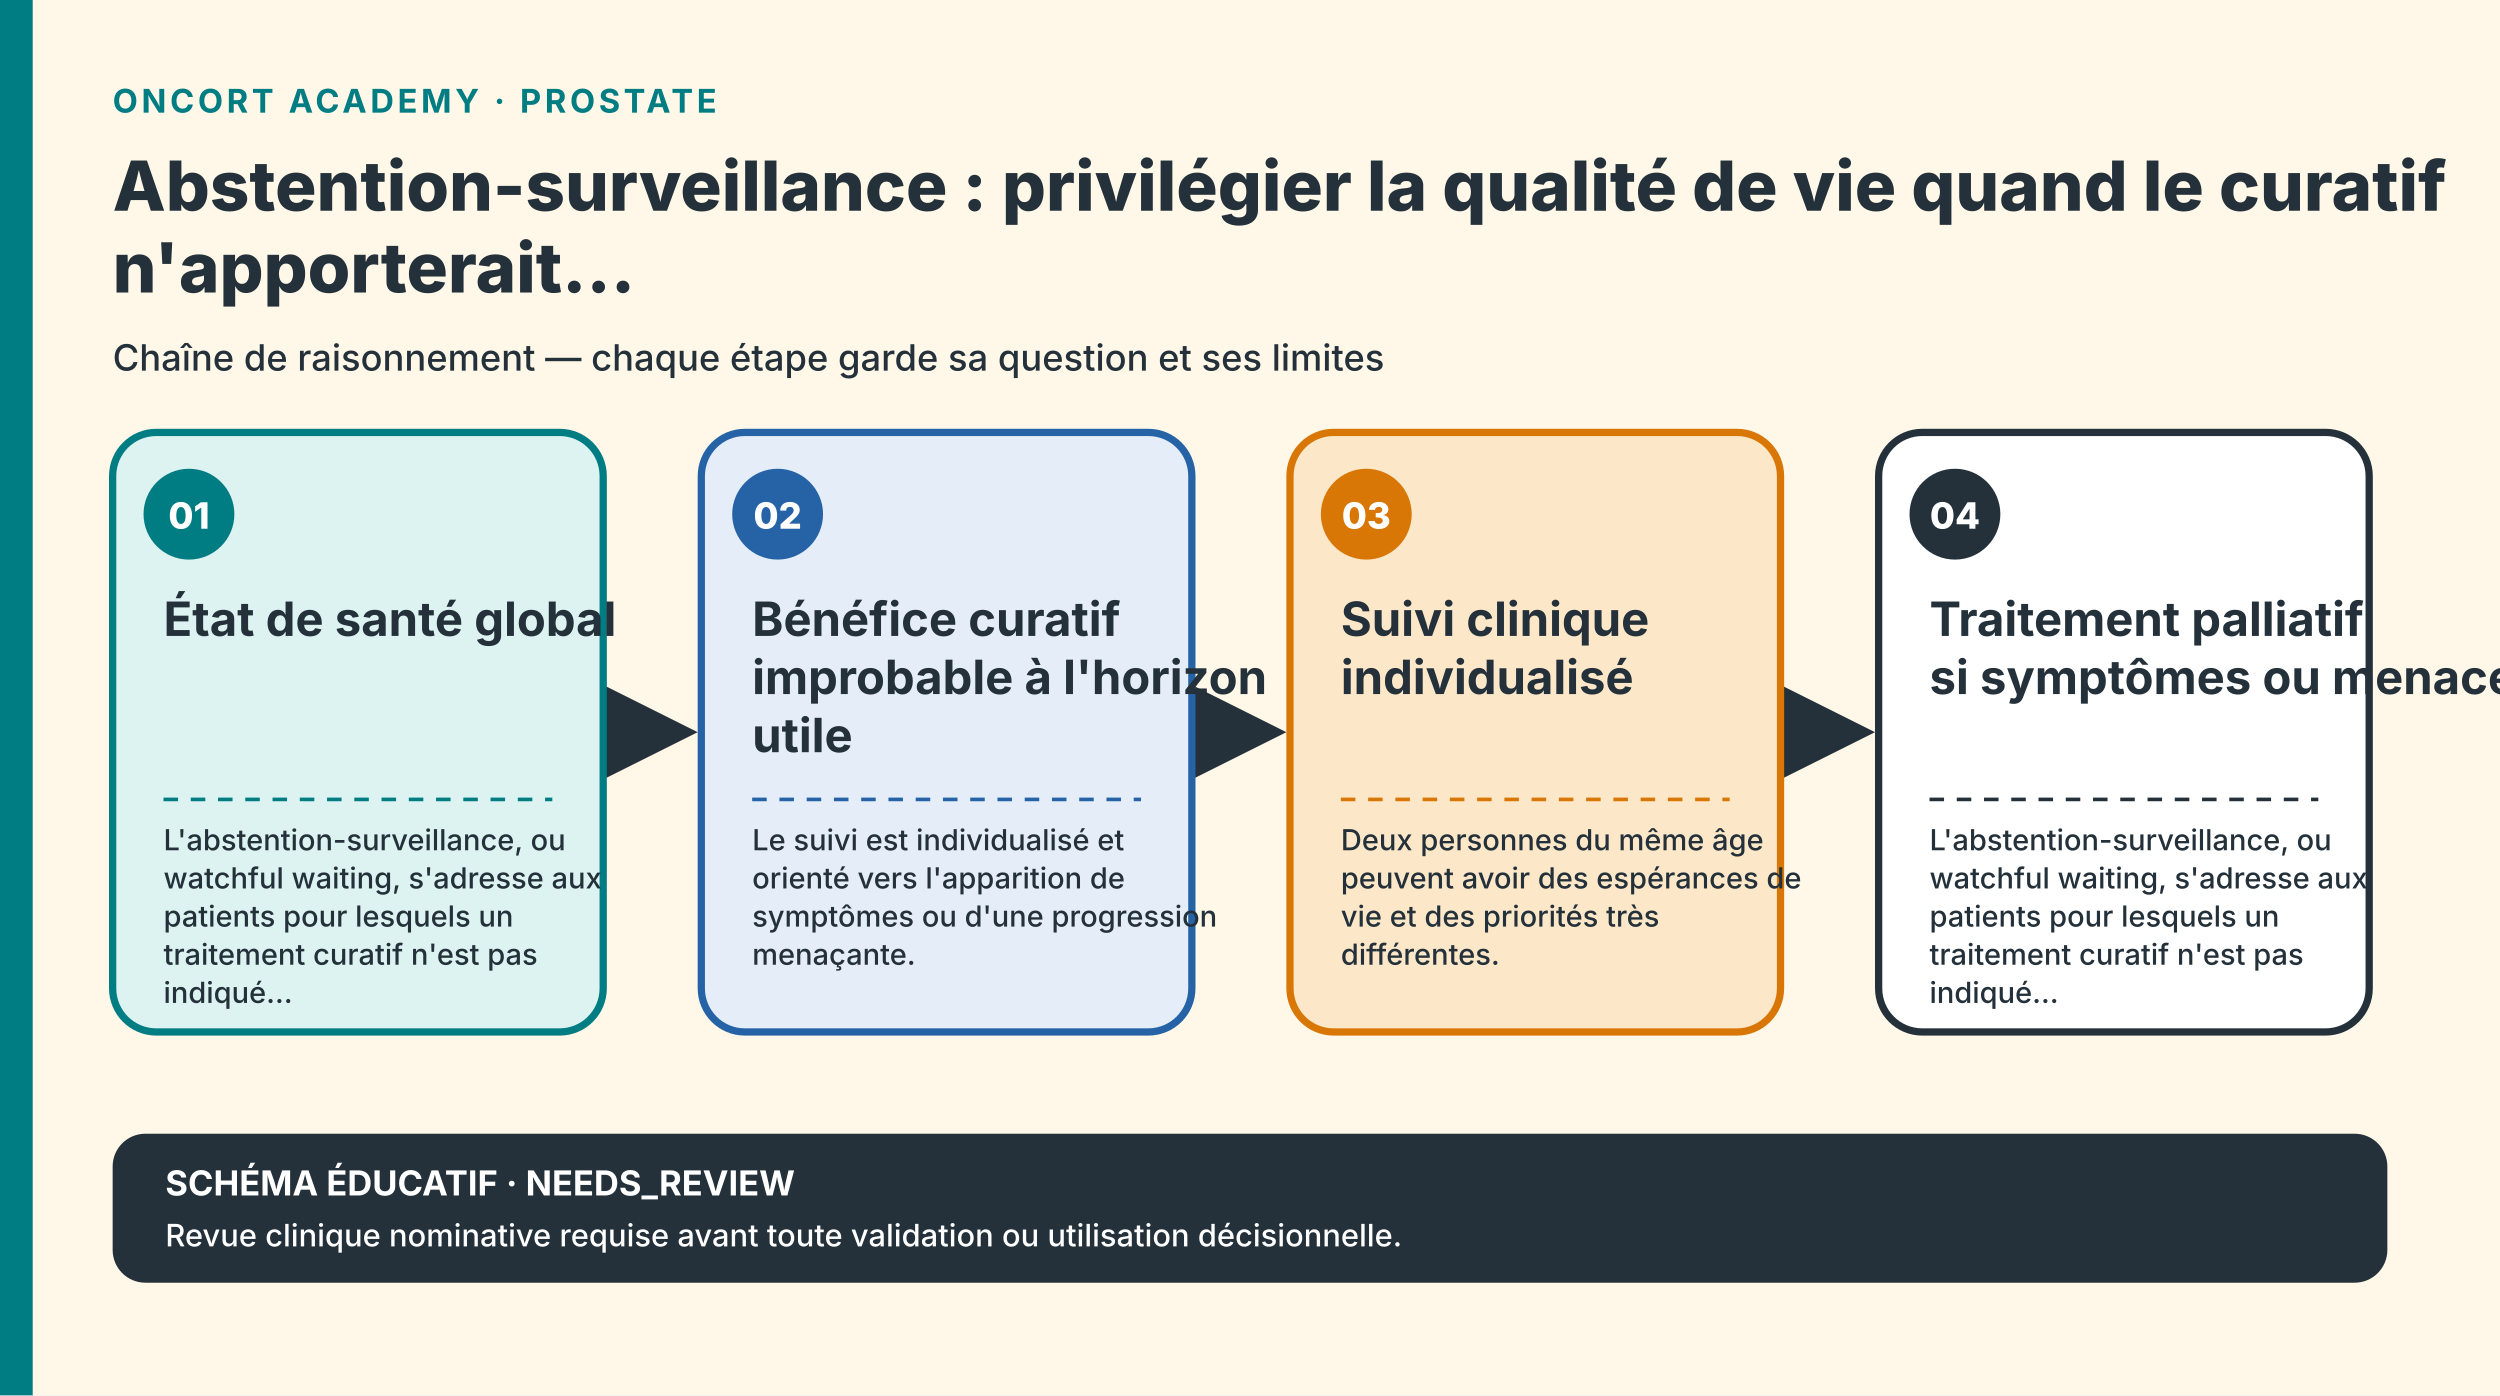
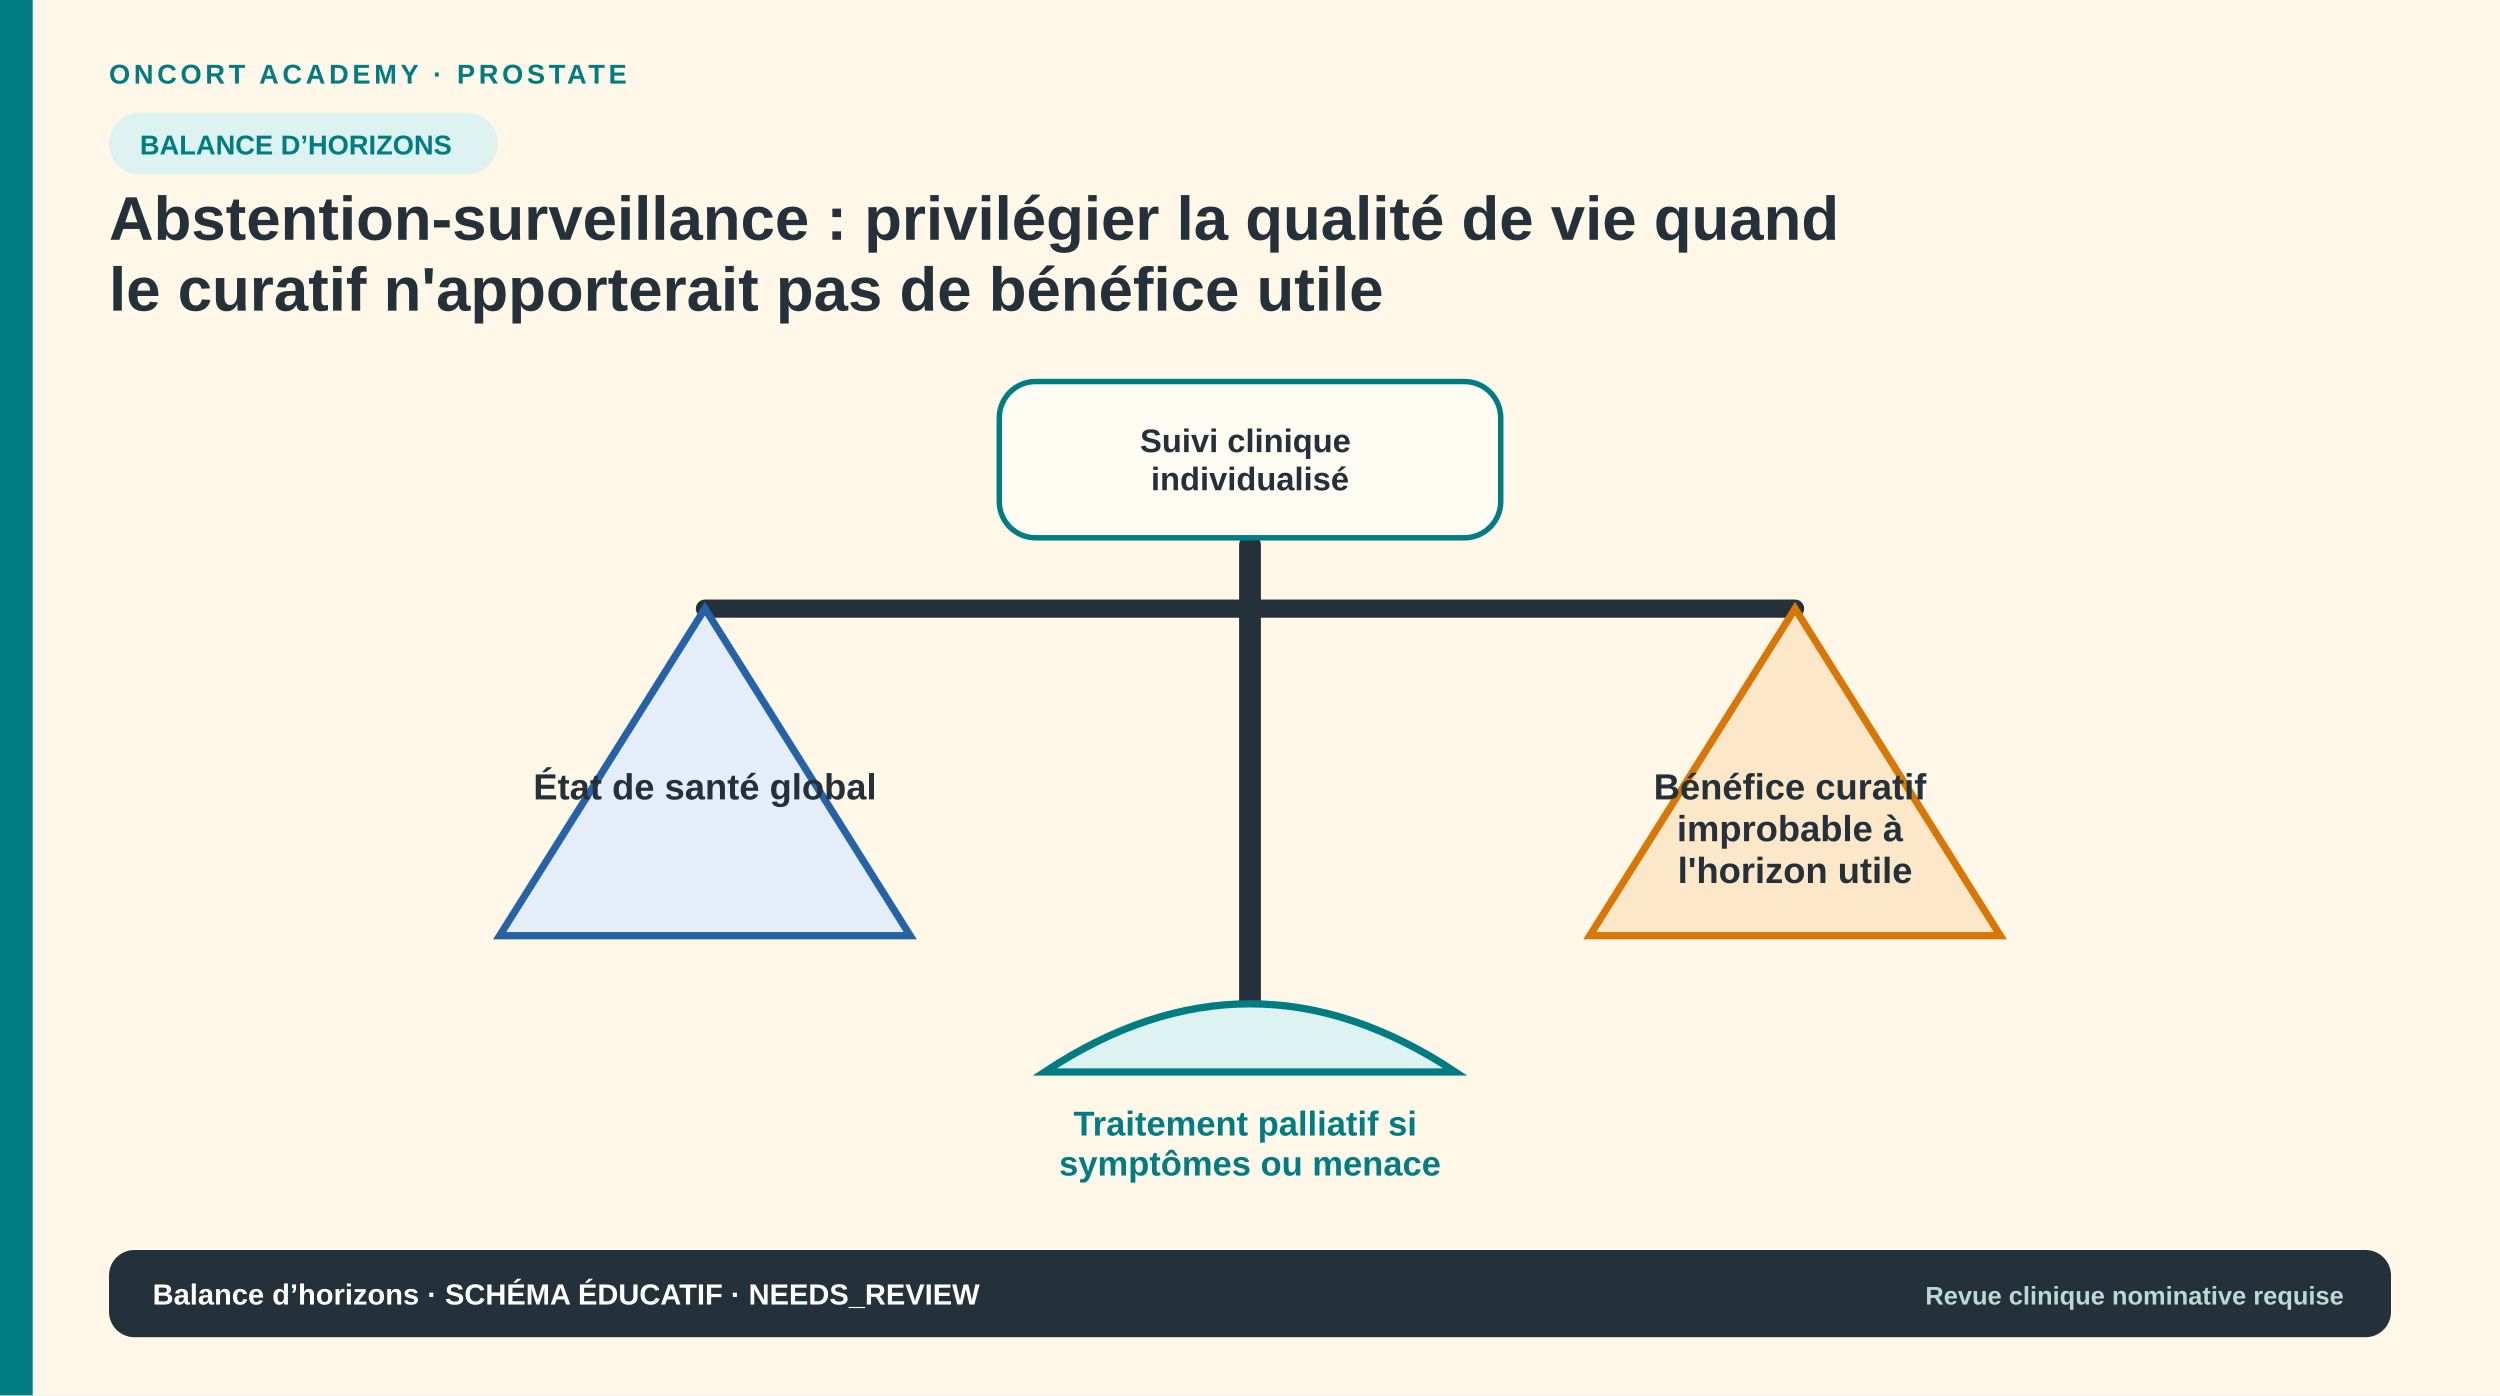
<svg xmlns="http://www.w3.org/2000/svg" width="1376" height="768" viewBox="0 0 1376 768" role="img" aria-labelledby="title desc">
  <defs>
-     <marker id="arrow" markerWidth="12" markerHeight="12" refX="10" refY="6" orient="auto">
-       <path d="M 0 0 L 12 6 L 0 12 z" fill="#24313A" />
+     <marker id="arrow" markerWidth="6" markerHeight="6" refX="5.5" refY="3" orient="auto">
+       <path d="M 0 0 L 6 3 L 0 6 z" fill="#24313A" />
    </marker>
  </defs>
  <rect width="1376" height="768" fill="#FFF8E8" />
-   <rect x="0" y="0" width="18" height="768" fill="#007C83" />
-   <text x="62" y="62" font-family="Inter, Arial, sans-serif" font-size="18" font-weight="750" fill="#007C83" letter-spacing="2">ONCORT ACADEMY · PROSTATE</text>
-   <text x="62" y="116" font-family="Inter, Arial, sans-serif" font-size="38" font-weight="800" fill="#24313A" text-anchor="start">
-     <tspan x="62" dy="0">Abstention-surveillance : privilégier la qualité de vie quand le curatif</tspan>
-     <tspan x="62" dy="45">n'apporterait…</tspan>
+   <rect width="18" height="768" fill="#007C83" />
+   <text x="60" y="46" font-family="Arial, Helvetica, sans-serif" font-size="15" font-weight="800" fill="#007C83" letter-spacing="2">ONCORT ACADEMY · PROSTATE</text>
+   <rect x="60" y="62" width="214" height="34" rx="17" fill="#DDF3F1" />
+   <text x="77" y="85" font-family="Arial, Helvetica, sans-serif" font-size="15" font-weight="800" fill="#007C83">BALANCE D’HORIZONS</text>
+   <text x="60" y="132" font-family="Arial, Helvetica, sans-serif" font-size="34" font-weight="800" fill="#24313A" text-anchor="start">
+     <tspan x="60" dy="0">Abstention-surveillance : privilégier la qualité de vie quand</tspan>
+     <tspan x="60" dy="39">le curatif n'apporterait pas de bénéfice utile</tspan>
  </text>
-   <text x="62" y="204" font-family="Inter, Arial, sans-serif" font-size="20" font-weight="500" fill="#24313A">Chaîne de raisonnement — chaque étape garde sa question et ses limites</text>
-   <path d="M 340 403 H 374" stroke="#24313A" stroke-width="5" stroke-linecap="round" marker-end="url(#arrow)" />
+   <line x1="688" y1="300" x2="688" y2="565" stroke="#24313A" stroke-width="12" stroke-linecap="round" />
+   <line x1="388" y1="335" x2="988" y2="335" stroke="#24313A" stroke-width="10" stroke-linecap="round" />
+   <path d="M 388 335 L 275 515 H 501 Z" fill="#E5EEF8" stroke="#2563A6" stroke-width="4" />
+   <path d="M 988 335 L 875 515 H 1101 Z" fill="#FCE8C8" stroke="#D97706" stroke-width="4" />
+   <path d="M 575 590 Q 688 515 801 590 Z" fill="#DDF3F1" stroke="#007C83" stroke-width="4" />
+   <text x="388" y="440" font-family="Arial, Helvetica, sans-serif" font-size="20" font-weight="750" fill="#24313A" text-anchor="middle">
+     <tspan x="388" dy="0">État de santé global</tspan>
+   </text>
+   <text x="988" y="440" font-family="Arial, Helvetica, sans-serif" font-size="20" font-weight="750" fill="#24313A" text-anchor="middle">
+     <tspan x="988" dy="0">Bénéfice curatif</tspan>
+     <tspan x="988" dy="23">improbable à</tspan>
+     <tspan x="988" dy="23">l'horizon utile</tspan>
+   </text>
  <g>
-     <rect x="62" y="238" width="270" height="330" rx="24" fill="#DDF3F1" stroke="#007C83" stroke-width="4" />
-     <circle cx="104" cy="283" r="25" fill="#007C83" />
-     <text x="104" y="291" font-family="Inter, Arial, sans-serif" font-size="20" font-weight="800" fill="#FFFFFF" text-anchor="middle">
-       <tspan x="104" dy="0">01</tspan>
-     </text>
-     <text x="90" y="350" font-family="Inter, Arial, sans-serif" font-size="26" font-weight="750" fill="#24313A" text-anchor="start">
-       <tspan x="90" dy="0">État de santé global</tspan>
-     </text>
-     <line x1="90" y1="440" x2="304" y2="440" stroke="#007C83" stroke-width="2" stroke-dasharray="8 7" />
-     <text x="90" y="468" font-family="Inter, Arial, sans-serif" font-size="16" font-weight="500" fill="#24313A" text-anchor="start">
-       <tspan x="90" dy="0">L'abstention-surveillance, ou</tspan>
-       <tspan x="90" dy="21">watchful waiting, s'adresse aux</tspan>
-       <tspan x="90" dy="21">patients pour lesquels un</tspan>
-       <tspan x="90" dy="21">traitement curatif n'est pas</tspan>
-       <tspan x="90" dy="21">indiqué…</tspan>
+     <rect x="550" y="210" width="276" height="86" rx="20" fill="#FFFCF4" stroke="#007C83" stroke-width="3" />
+     <text x="688" y="248.86" font-family="Arial, Helvetica, sans-serif" font-size="18" font-weight="700" fill="#24313A" text-anchor="middle">
+       <tspan x="688" dy="0">Suivi clinique</tspan>
+       <tspan x="688" dy="21">individualisé</tspan>
    </text>
  </g>
-   <path d="M 664 403 H 698" stroke="#24313A" stroke-width="5" stroke-linecap="round" marker-end="url(#arrow)" />
-   <g>
-     <rect x="386" y="238" width="270" height="330" rx="24" fill="#E5EEF8" stroke="#2563A6" stroke-width="4" />
-     <circle cx="428" cy="283" r="25" fill="#2563A6" />
-     <text x="428" y="291" font-family="Inter, Arial, sans-serif" font-size="20" font-weight="800" fill="#FFFFFF" text-anchor="middle">
-       <tspan x="428" dy="0">02</tspan>
-     </text>
-     <text x="414" y="350" font-family="Inter, Arial, sans-serif" font-size="26" font-weight="750" fill="#24313A" text-anchor="start">
-       <tspan x="414" dy="0">Bénéfice curatif</tspan>
-       <tspan x="414" dy="32">improbable à l'horizon</tspan>
-       <tspan x="414" dy="32">utile</tspan>
-     </text>
-     <line x1="414" y1="440" x2="628" y2="440" stroke="#2563A6" stroke-width="2" stroke-dasharray="8 7" />
-     <text x="414" y="468" font-family="Inter, Arial, sans-serif" font-size="16" font-weight="500" fill="#24313A" text-anchor="start">
-       <tspan x="414" dy="0">Le suivi est individualisé et</tspan>
-       <tspan x="414" dy="21">orienté vers l'apparition de</tspan>
-       <tspan x="414" dy="21">symptômes ou d'une progression</tspan>
-       <tspan x="414" dy="21">menaçante.</tspan>
-     </text>
-   </g>
-   <path d="M 988 403 H 1022" stroke="#24313A" stroke-width="5" stroke-linecap="round" marker-end="url(#arrow)" />
-   <g>
-     <rect x="710" y="238" width="270" height="330" rx="24" fill="#FCE8C8" stroke="#D97706" stroke-width="4" />
-     <circle cx="752" cy="283" r="25" fill="#D97706" />
-     <text x="752" y="291" font-family="Inter, Arial, sans-serif" font-size="20" font-weight="800" fill="#FFFFFF" text-anchor="middle">
-       <tspan x="752" dy="0">03</tspan>
-     </text>
-     <text x="738" y="350" font-family="Inter, Arial, sans-serif" font-size="26" font-weight="750" fill="#24313A" text-anchor="start">
-       <tspan x="738" dy="0">Suivi clinique</tspan>
-       <tspan x="738" dy="32">individualisé</tspan>
-     </text>
-     <line x1="738" y1="440" x2="952" y2="440" stroke="#D97706" stroke-width="2" stroke-dasharray="8 7" />
-     <text x="738" y="468" font-family="Inter, Arial, sans-serif" font-size="16" font-weight="500" fill="#24313A" text-anchor="start">
-       <tspan x="738" dy="0">Deux personnes du même âge</tspan>
-       <tspan x="738" dy="21">peuvent avoir des espérances de</tspan>
-       <tspan x="738" dy="21">vie et des priorités très</tspan>
-       <tspan x="738" dy="21">différentes.</tspan>
-     </text>
-   </g>
-   <g>
-     <rect x="1034" y="238" width="270" height="330" rx="24" fill="#FFFFFF" stroke="#24313A" stroke-width="4" />
-     <circle cx="1076" cy="283" r="25" fill="#24313A" />
-     <text x="1076" y="291" font-family="Inter, Arial, sans-serif" font-size="20" font-weight="800" fill="#FFFFFF" text-anchor="middle">
-       <tspan x="1076" dy="0">04</tspan>
-     </text>
-     <text x="1062" y="350" font-family="Inter, Arial, sans-serif" font-size="26" font-weight="750" fill="#24313A" text-anchor="start">
-       <tspan x="1062" dy="0">Traitement palliatif</tspan>
-       <tspan x="1062" dy="32">si symptômes ou menace</tspan>
-     </text>
-     <line x1="1062" y1="440" x2="1276" y2="440" stroke="#24313A" stroke-width="2" stroke-dasharray="8 7" />
-     <text x="1062" y="468" font-family="Inter, Arial, sans-serif" font-size="16" font-weight="500" fill="#24313A" text-anchor="start">
-       <tspan x="1062" dy="0">L'abstention-surveillance, ou</tspan>
-       <tspan x="1062" dy="21">watchful waiting, s'adresse aux</tspan>
-       <tspan x="1062" dy="21">patients pour lesquels un</tspan>
-       <tspan x="1062" dy="21">traitement curatif n'est pas</tspan>
-       <tspan x="1062" dy="21">indiqué…</tspan>
-     </text>
-   </g>
-   <rect x="62" y="624" width="1252" height="82" rx="18" fill="#24313A" />
-   <text x="91" y="658" font-family="Inter, Arial, sans-serif" font-size="19" font-weight="700" fill="#FFFFFF">SCHÉMA ÉDUCATIF · NEEDS_REVIEW</text>
-   <text x="91" y="686" font-family="Inter, Arial, sans-serif" font-size="17" font-weight="450" fill="#FFFFFF">Revue clinique nominative requise avant toute validation ou utilisation décisionnelle.</text>
+   <text x="688" y="625" font-family="Arial, Helvetica, sans-serif" font-size="19" font-weight="800" fill="#007C83" text-anchor="middle">
+     <tspan x="688" dy="0">Traitement palliatif si</tspan>
+     <tspan x="688" dy="22">symptômes ou menace</tspan>
+   </text>
+   <rect x="60" y="688" width="1256" height="48" rx="14" fill="#24313A" />
+   <text x="84" y="718" font-family="Arial, Helvetica, sans-serif" font-size="16" font-weight="750" fill="#FFFFFF">Balance d’horizons · SCHÉMA ÉDUCATIF · NEEDS_REVIEW</text>
+   <text x="1290" y="718" font-family="Arial, Helvetica, sans-serif" font-size="14" font-weight="650" fill="#BBD8D2" text-anchor="end">Revue clinique nominative requise</text>
</svg>
